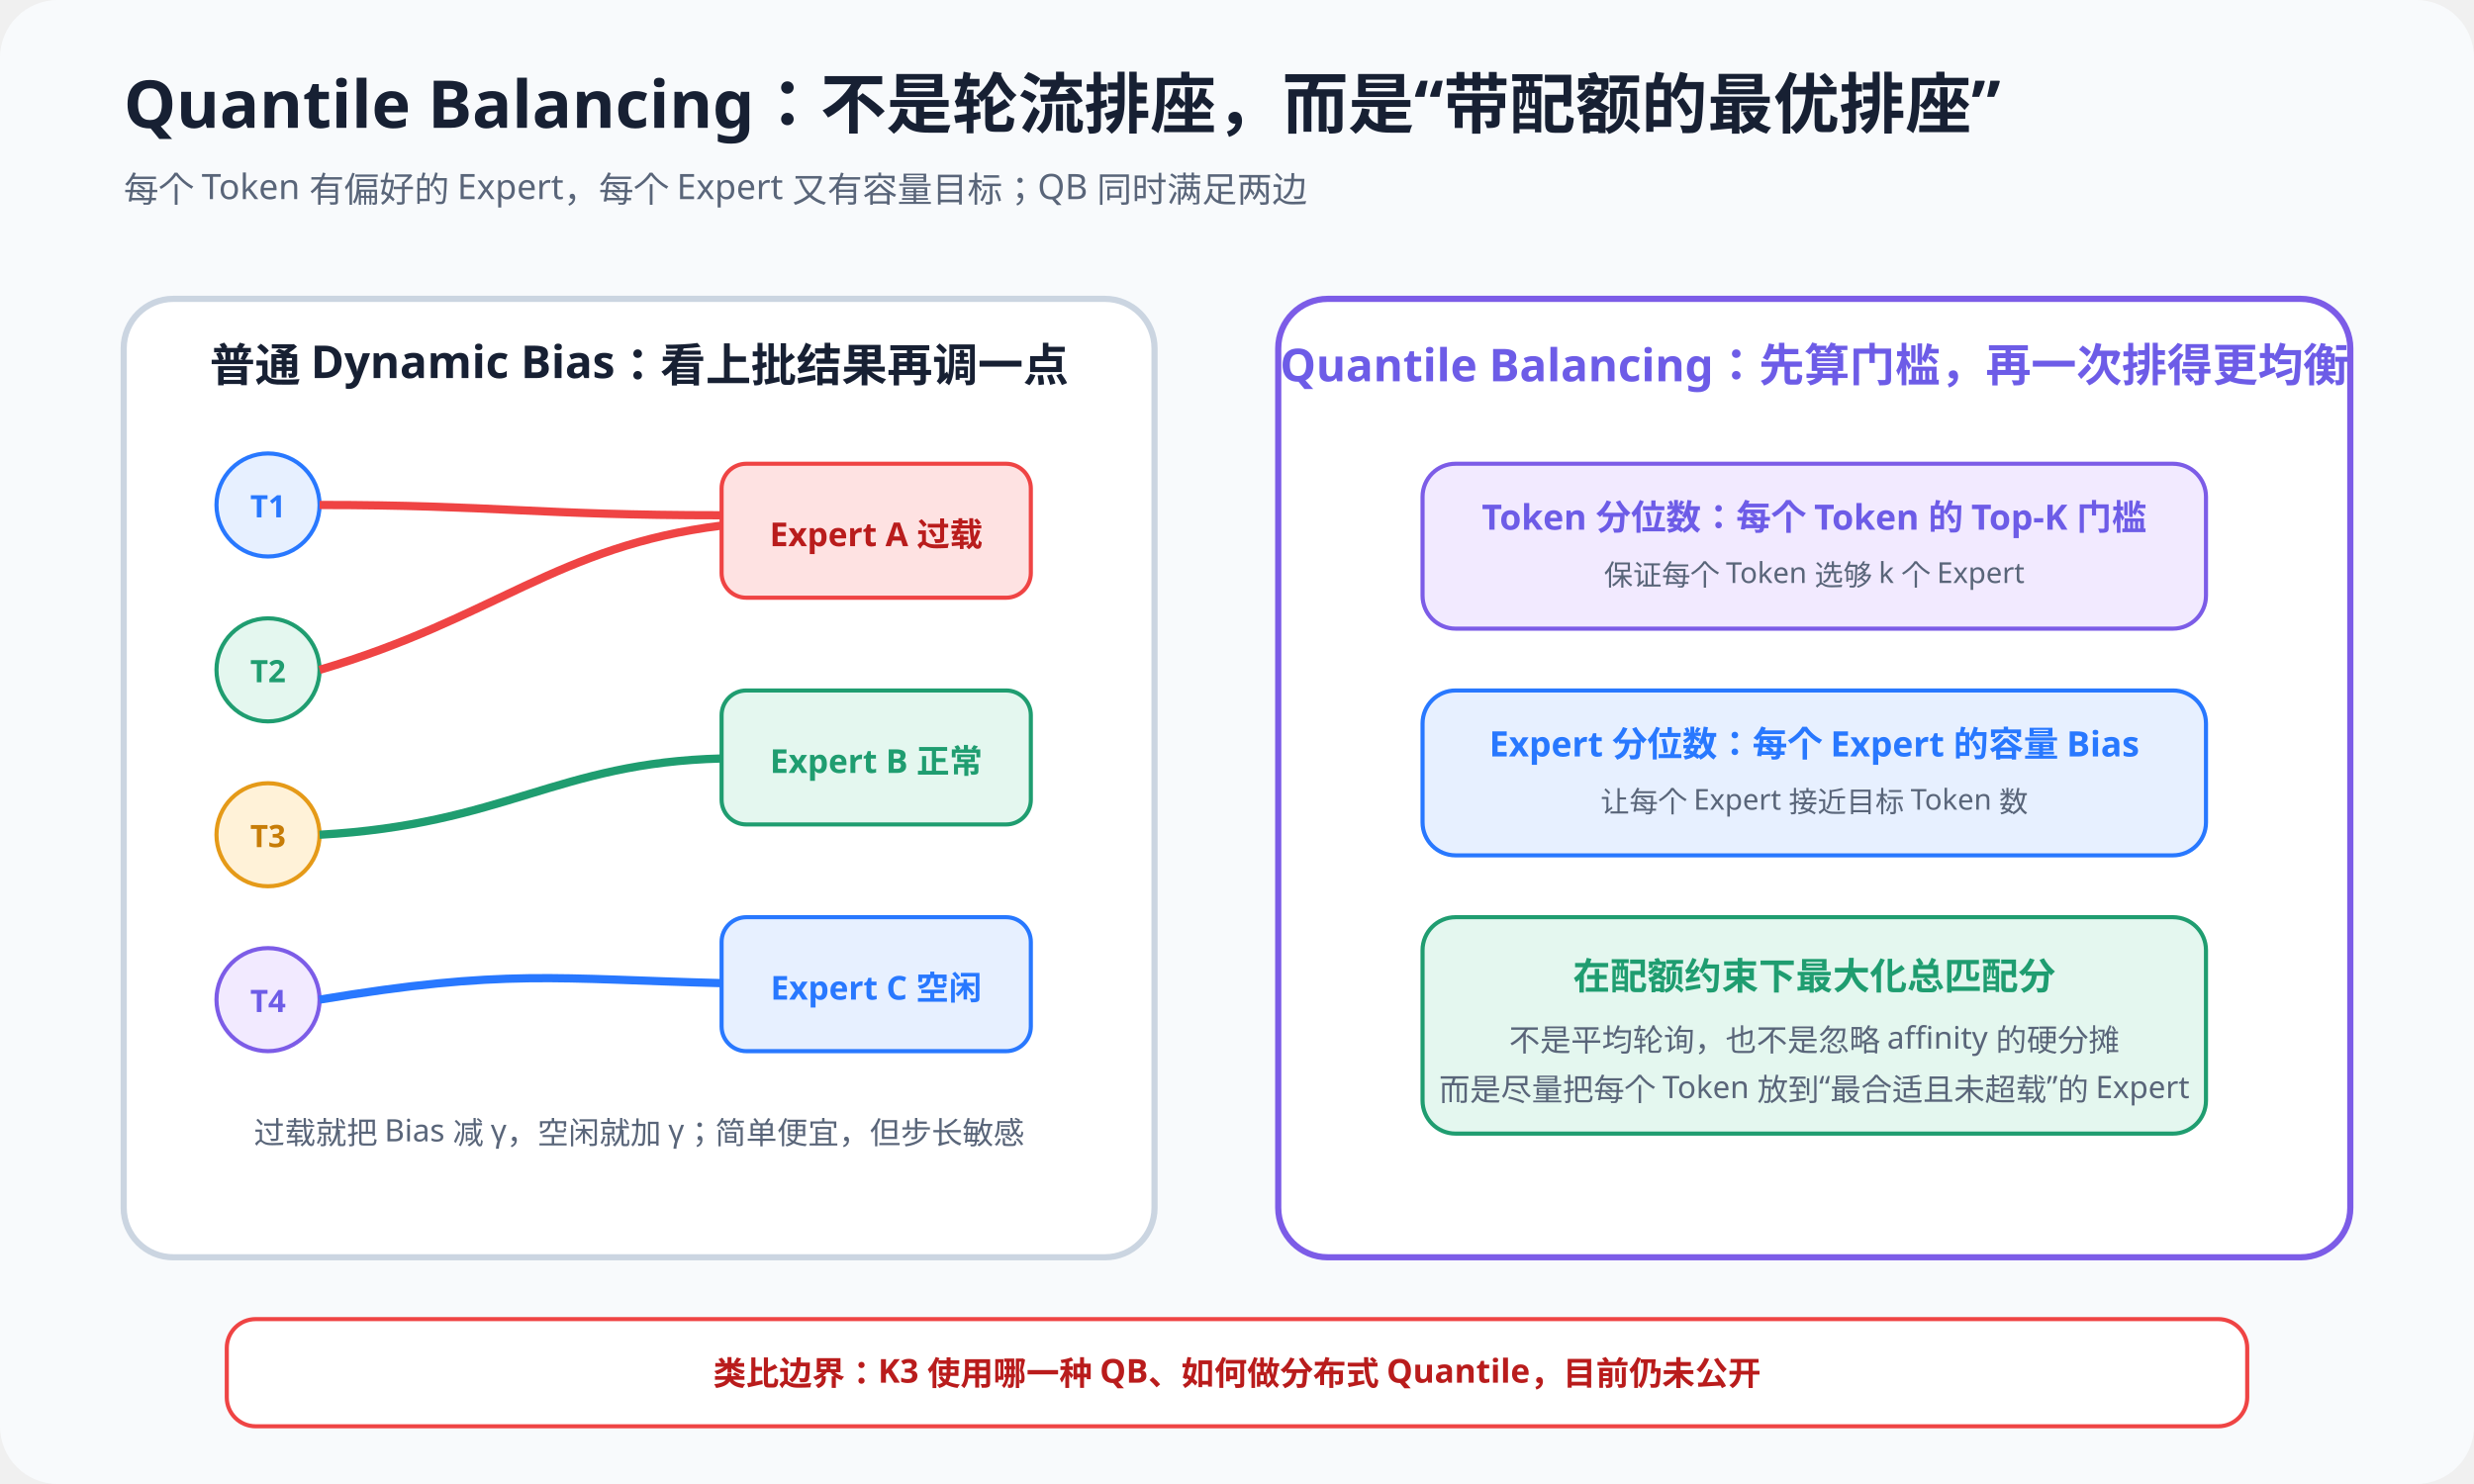
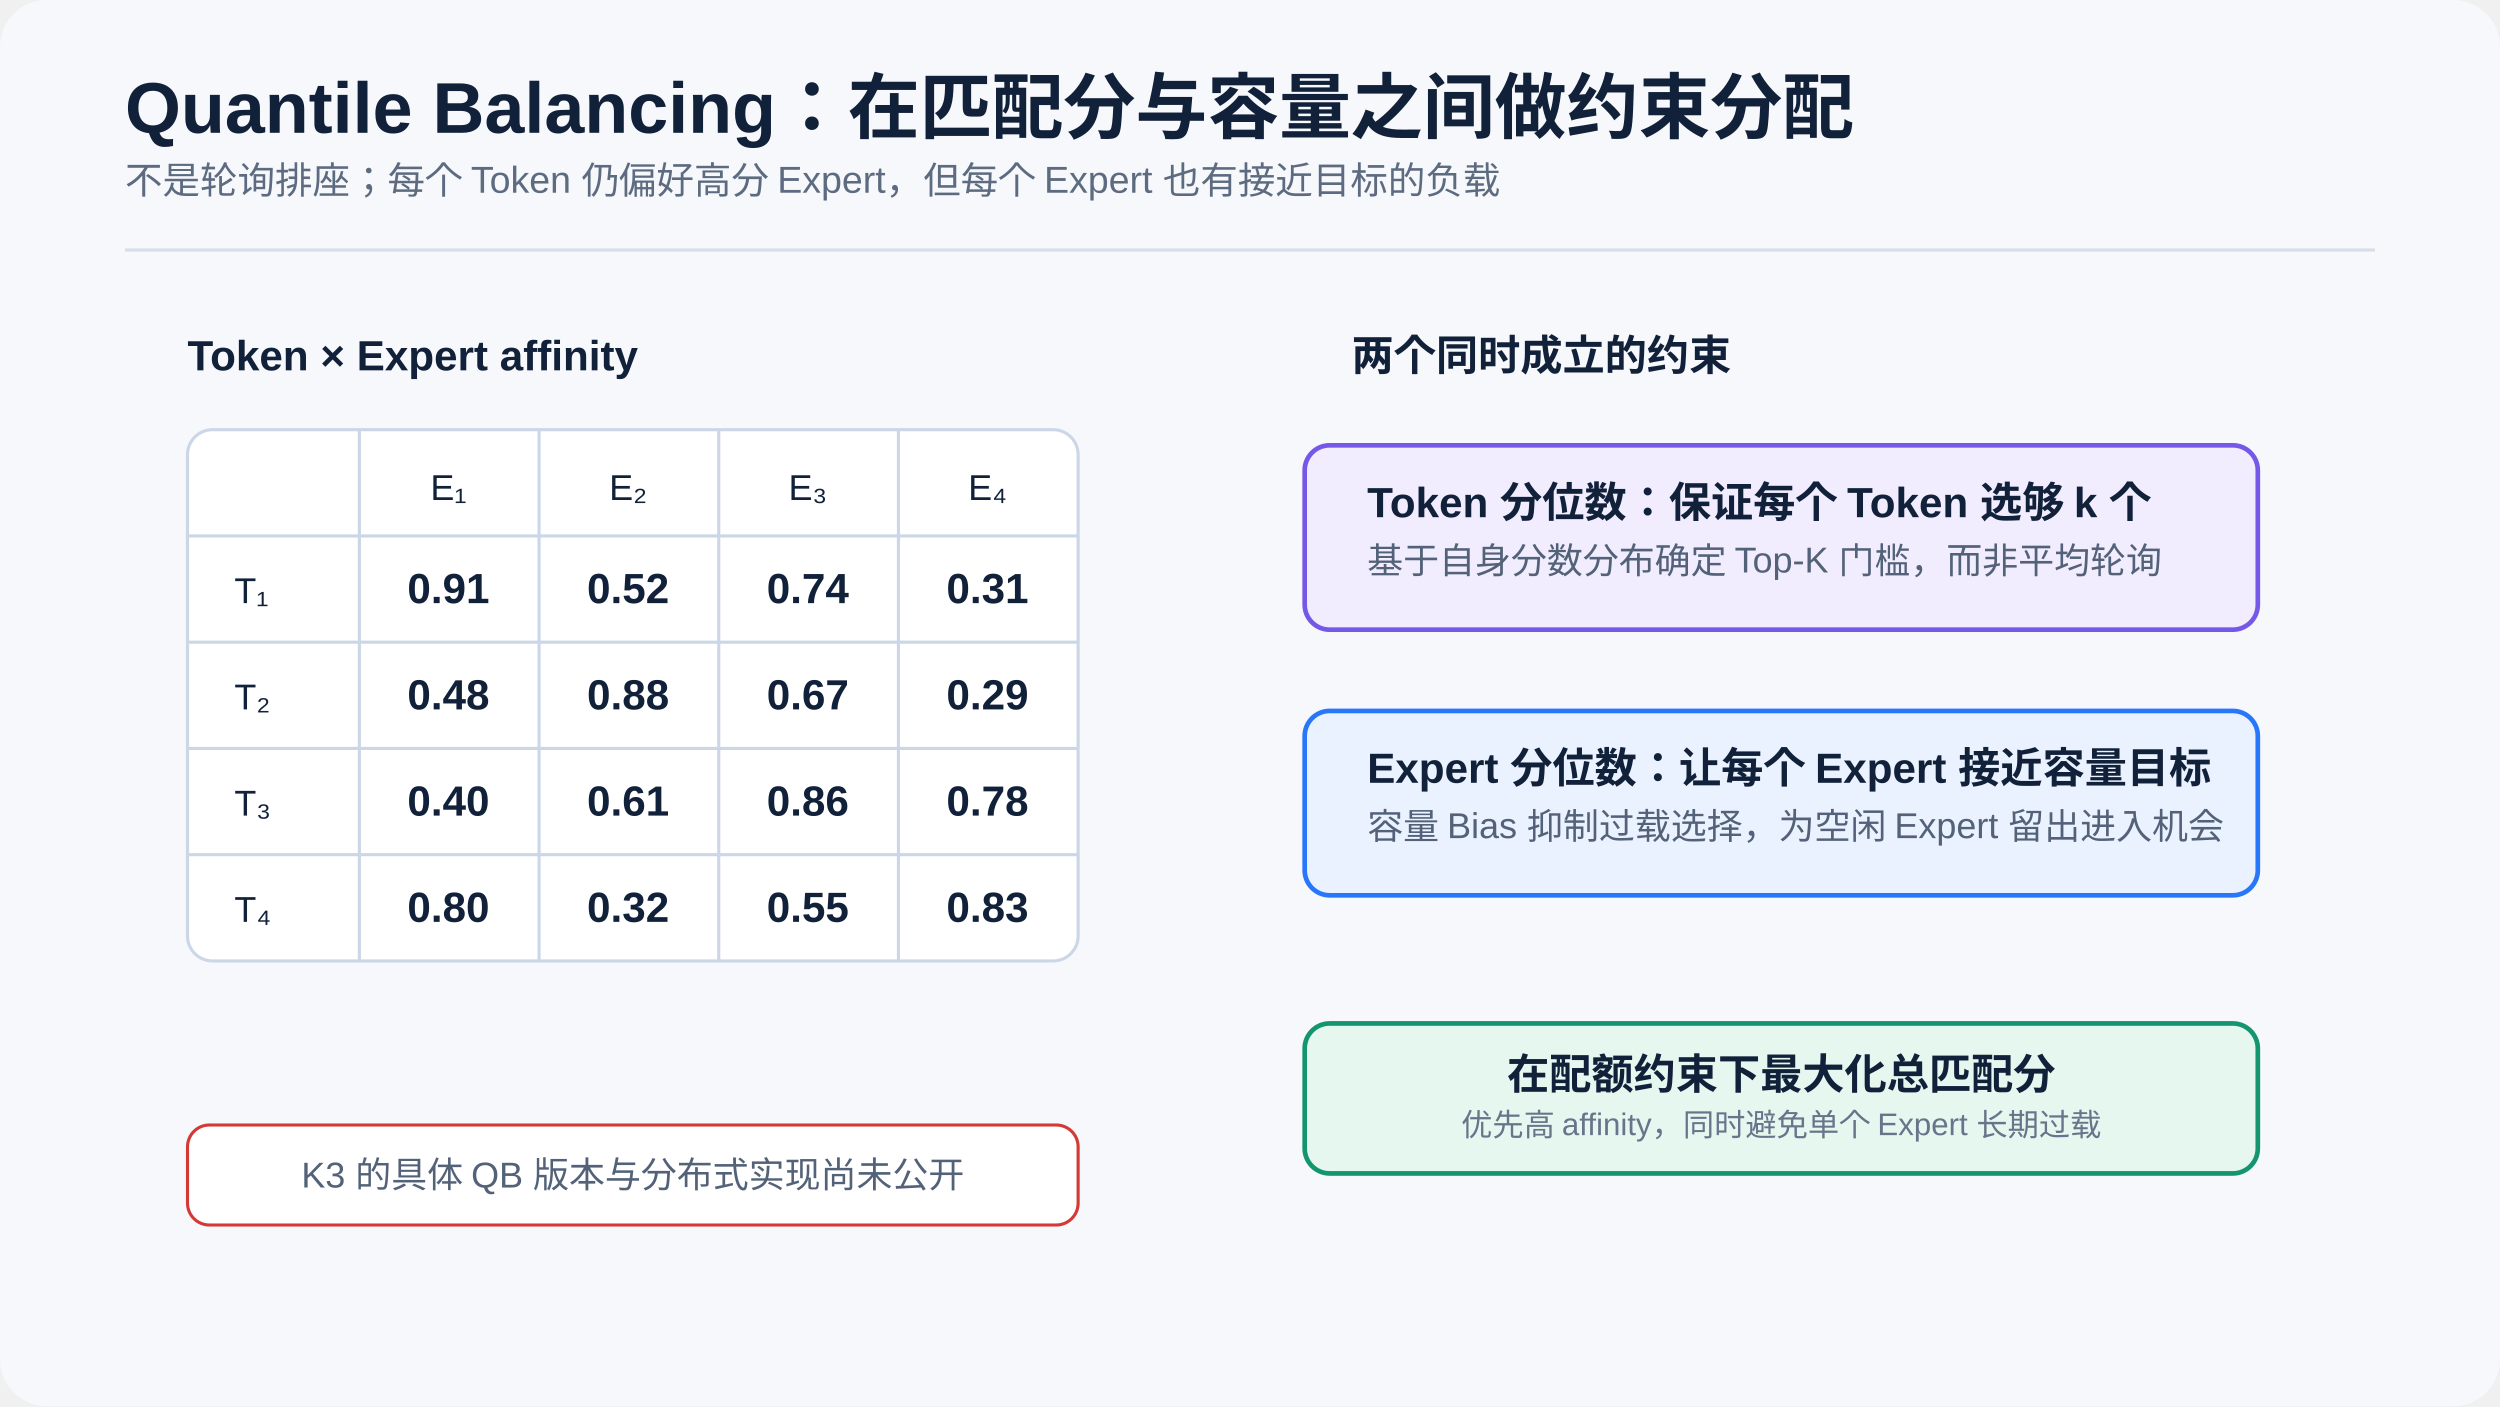
- <svg xmlns="http://www.w3.org/2000/svg" viewBox="0 0 1200 720" width="1200" height="720">
-   <rect width="1200" height="720" rx="28" fill="#f8fafc" />
-   <text x="60" y="62" font-family="system-ui,'Microsoft YaHei'" font-size="32" font-weight="700" fill="#172033">Quantile Balancing：不是轮流排座，而是“带配额的最优排座”</text>
-   <text x="60" y="98" font-family="system-ui,'Microsoft YaHei'" font-size="17" fill="#596579">每个 Token 有偏好的 Expert，每个 Expert 又有容量目标；QB 同时满足两边</text>
-   <rect x="60" y="145" width="500" height="465" rx="24" fill="#fff" stroke="#cbd5e1" stroke-width="3" />
-   <text x="310" y="185" text-anchor="middle" font-family="system-ui,'Microsoft YaHei'" font-size="22" font-weight="700" fill="#172033">普通 Dynamic Bias：看上批结果再调一点</text>
-   <g font-family="system-ui,'Microsoft YaHei'" font-size="15">
-     <circle cx="130" cy="245" r="25" fill="#e7f0ff" stroke="#2878ff" stroke-width="2" />
-     <text x="130" y="251" text-anchor="middle" fill="#2878ff" font-weight="700">T1</text>
-     <circle cx="130" cy="325" r="25" fill="#e4f7ef" stroke="#1f9d70" stroke-width="2" />
-     <text x="130" y="331" text-anchor="middle" fill="#1f9d70" font-weight="700">T2</text>
-     <circle cx="130" cy="405" r="25" fill="#fff2d8" stroke="#e59a18" stroke-width="2" />
-     <text x="130" y="411" text-anchor="middle" fill="#c77d08" font-weight="700">T3</text>
-     <circle cx="130" cy="485" r="25" fill="#f2eaff" stroke="#7c5ce7" stroke-width="2" />
-     <text x="130" y="491" text-anchor="middle" fill="#6d5ce7" font-weight="700">T4</text>
+ <svg xmlns="http://www.w3.org/2000/svg" viewBox="0 0 1600 900" role="img" aria-labelledby="title desc">
+   <defs>
+     <style>text{font-family:Arial,'Microsoft YaHei',sans-serif;fill:#12213a}.t{font-size:46px;font-weight:700}.s{font-size:24px;fill:#5d6b80}.h{font-size:27px;font-weight:700}.b{font-size:23px;fill:#536278}.k{font-size:20px;fill:#66758a}.g{stroke:#cbd7e6;stroke-width:2}</style>
+   </defs>
+   <rect width="1600" height="900" rx="30" fill="#f6f8fc" />
+   <text x="80" y="85" class="t">Quantile Balancing：在匹配分与容量之间做约束分配</text>
+   <text x="80" y="124" class="s">不是轮询排座；每个 Token 仍偏好高分 Expert，但每个 Expert 也有接近目标的负载</text>
+   <path d="M80 160H1520" stroke="#d6deea" stroke-width="2" />
+   <text x="120" y="237" class="h">Token × Expert affinity</text>
+   <text x="865" y="237" class="h">两个同时成立的约束</text>
+   <g>
+     <rect x="120" y="275" width="570" height="340" rx="16" fill="#fff" stroke="#cbd7e6" stroke-width="2" />
+     <g class="g">
+       <path d="M230 275V615M345 275V615M460 275V615M575 275V615M120 343H690M120 411H690M120 479H690M120 547H690" />
+     </g>
+     <g class="b" text-anchor="middle">
+       <text x="287" y="320">E₁</text>
+       <text x="402" y="320">E₂</text>
+       <text x="517" y="320">E₃</text>
+       <text x="632" y="320">E₄</text>
+     </g>
+     <g class="b">
+       <text x="150" y="386">T₁</text>
+       <text x="150" y="454">T₂</text>
+       <text x="150" y="522">T₃</text>
+       <text x="150" y="590">T₄</text>
+     </g>
+     <g class="h" text-anchor="middle">
+       <text x="287" y="386" fill="#14956f">0.91</text>
+       <text x="402" y="386">0.52</text>
+       <text x="517" y="386">0.74</text>
+       <text x="632" y="386">0.31</text>
+       <text x="287" y="454">0.48</text>
+       <text x="402" y="454" fill="#14956f">0.88</text>
+       <text x="517" y="454">0.67</text>
+       <text x="632" y="454">0.29</text>
+       <text x="287" y="522">0.40</text>
+       <text x="402" y="522">0.61</text>
+       <text x="517" y="522" fill="#14956f">0.86</text>
+       <text x="632" y="522">0.78</text>
+       <text x="287" y="590">0.80</text>
+       <text x="402" y="590">0.32</text>
+       <text x="517" y="590">0.55</text>
+       <text x="632" y="590" fill="#14956f">0.83</text>
+     </g>
  </g>
-   <g font-family="system-ui,'Microsoft YaHei'" font-size="16" text-anchor="middle" font-weight="700">
-     <rect x="350" y="225" width="150" height="65" rx="12" fill="#fee2e2" stroke="#ef4444" stroke-width="2" />
-     <text x="425" y="265" fill="#b91c1c">Expert A 过载</text>
-     <rect x="350" y="335" width="150" height="65" rx="12" fill="#e4f7ef" stroke="#1f9d70" stroke-width="2" />
-     <text x="425" y="375" fill="#1f9d70">Expert B 正常</text>
-     <rect x="350" y="445" width="150" height="65" rx="12" fill="#e7f0ff" stroke="#2878ff" stroke-width="2" />
-     <text x="425" y="485" fill="#2878ff">Expert C 空闲</text>
-   </g>
-   <path d="M155 245 C240 245 260 250 350 250" fill="none" stroke="#ef4444" stroke-width="4" />
-   <path d="M155 325 C240 300 270 265 350 255" fill="none" stroke="#ef4444" stroke-width="4" />
-   <path d="M155 405 C245 400 270 370 350 368" fill="none" stroke="#1f9d70" stroke-width="4" />
-   <path d="M155 485 C245 470 270 475 350 477" fill="none" stroke="#2878ff" stroke-width="4" />
-   <text x="310" y="555" text-anchor="middle" font-family="system-ui,'Microsoft YaHei'" font-size="15" fill="#596579">过载就把 Bias 减 γ，空闲就加 γ；简单便宜，但步长敏感</text>
-   <rect x="620" y="145" width="520" height="465" rx="24" fill="#fff" stroke="#7c5ce7" stroke-width="3" />
-   <text x="880" y="185" text-anchor="middle" font-family="system-ui,'Microsoft YaHei'" font-size="22" font-weight="700" fill="#6d5ce7">Quantile Balancing：先算门槛，再一次排得更均衡</text>
-   <rect x="690" y="225" width="380" height="80" rx="16" fill="#f2eaff" stroke="#7c5ce7" stroke-width="2" />
-   <text x="880" y="257" text-anchor="middle" font-family="system-ui,'Microsoft YaHei'" font-size="17" font-weight="700" fill="#6d5ce7">Token 分位数：每个 Token 的 Top-K 门槛</text>
-   <text x="880" y="284" text-anchor="middle" font-family="system-ui,'Microsoft YaHei'" font-size="14" fill="#596579">保证每个 Token 选够 k 个 Expert</text>
-   <rect x="690" y="335" width="380" height="80" rx="16" fill="#e7f0ff" stroke="#2878ff" stroke-width="2" />
-   <text x="880" y="367" text-anchor="middle" font-family="system-ui,'Microsoft YaHei'" font-size="17" font-weight="700" fill="#2878ff">Expert 分位数：每个 Expert 的容量 Bias</text>
-   <text x="880" y="394" text-anchor="middle" font-family="system-ui,'Microsoft YaHei'" font-size="14" fill="#596579">让每个 Expert 接近目标 Token 数</text>
-   <rect x="690" y="445" width="380" height="105" rx="16" fill="#e4f7ef" stroke="#1f9d70" stroke-width="2" />
-   <text x="880" y="480" text-anchor="middle" font-family="system-ui,'Microsoft YaHei'" font-size="18" font-weight="700" fill="#1f9d70">在配额约束下最大化总匹配分</text>
-   <text x="880" y="510" text-anchor="middle" font-family="system-ui,'Microsoft YaHei'" font-size="15" fill="#596579">不是平均轮询，也不是忽略 affinity 的硬分摊</text>
-   <text x="880" y="534" text-anchor="middle" font-family="system-ui,'Microsoft YaHei'" font-size="15" fill="#596579">而是尽量把每个 Token 放到“最合适且未超载”的 Expert</text>
-   <rect x="110" y="640" width="980" height="52" rx="14" fill="#fff" stroke="#ef4444" stroke-width="2" />
-   <text x="600" y="672" text-anchor="middle" font-family="system-ui,'Microsoft YaHei'" font-size="16" font-weight="700" fill="#b91c1c">类比边界：K3 使用哪一种 QB、如何做分布式 Quantile，目前仍未公开</text>
+   <rect x="835" y="285" width="610" height="118" rx="16" fill="#f1edff" stroke="#7658e8" stroke-width="3" />
+   <text x="875" y="331" class="h" fill="#6347d4">Token 分位数：保证每个 Token 选够 k 个</text>
+   <text x="875" y="367" class="b">基于自身分数分布确定 Top-K 门槛，而非平均轮询</text>
+   <rect x="835" y="455" width="610" height="118" rx="16" fill="#eaf2ff" stroke="#2876f9" stroke-width="3" />
+   <text x="875" y="501" class="h" fill="#1965db">Expert 分位数：让每个 Expert 接近容量目标</text>
+   <text x="875" y="537" class="b">容量 Bias 抑制过载选择，为空闲 Expert 留出进入机会</text>
+   <rect x="835" y="655" width="610" height="96" rx="16" fill="#e6f7f0" stroke="#14956f" stroke-width="3" />
+   <text x="1140" y="697" text-anchor="middle" class="h" fill="#108264">在配额约束下最大化总匹配分</text>
+   <text x="1140" y="727" text-anchor="middle" class="k">优先高 affinity，同时避免单个 Expert 长期过载</text>
+   <rect x="120" y="720" width="570" height="64" rx="14" fill="#fff" stroke="#d33a36" stroke-width="2" />
+   <text x="405" y="760" text-anchor="middle" class="b">K3 的具体 QB 版本与分布式实现尚未公开</text>
</svg>
